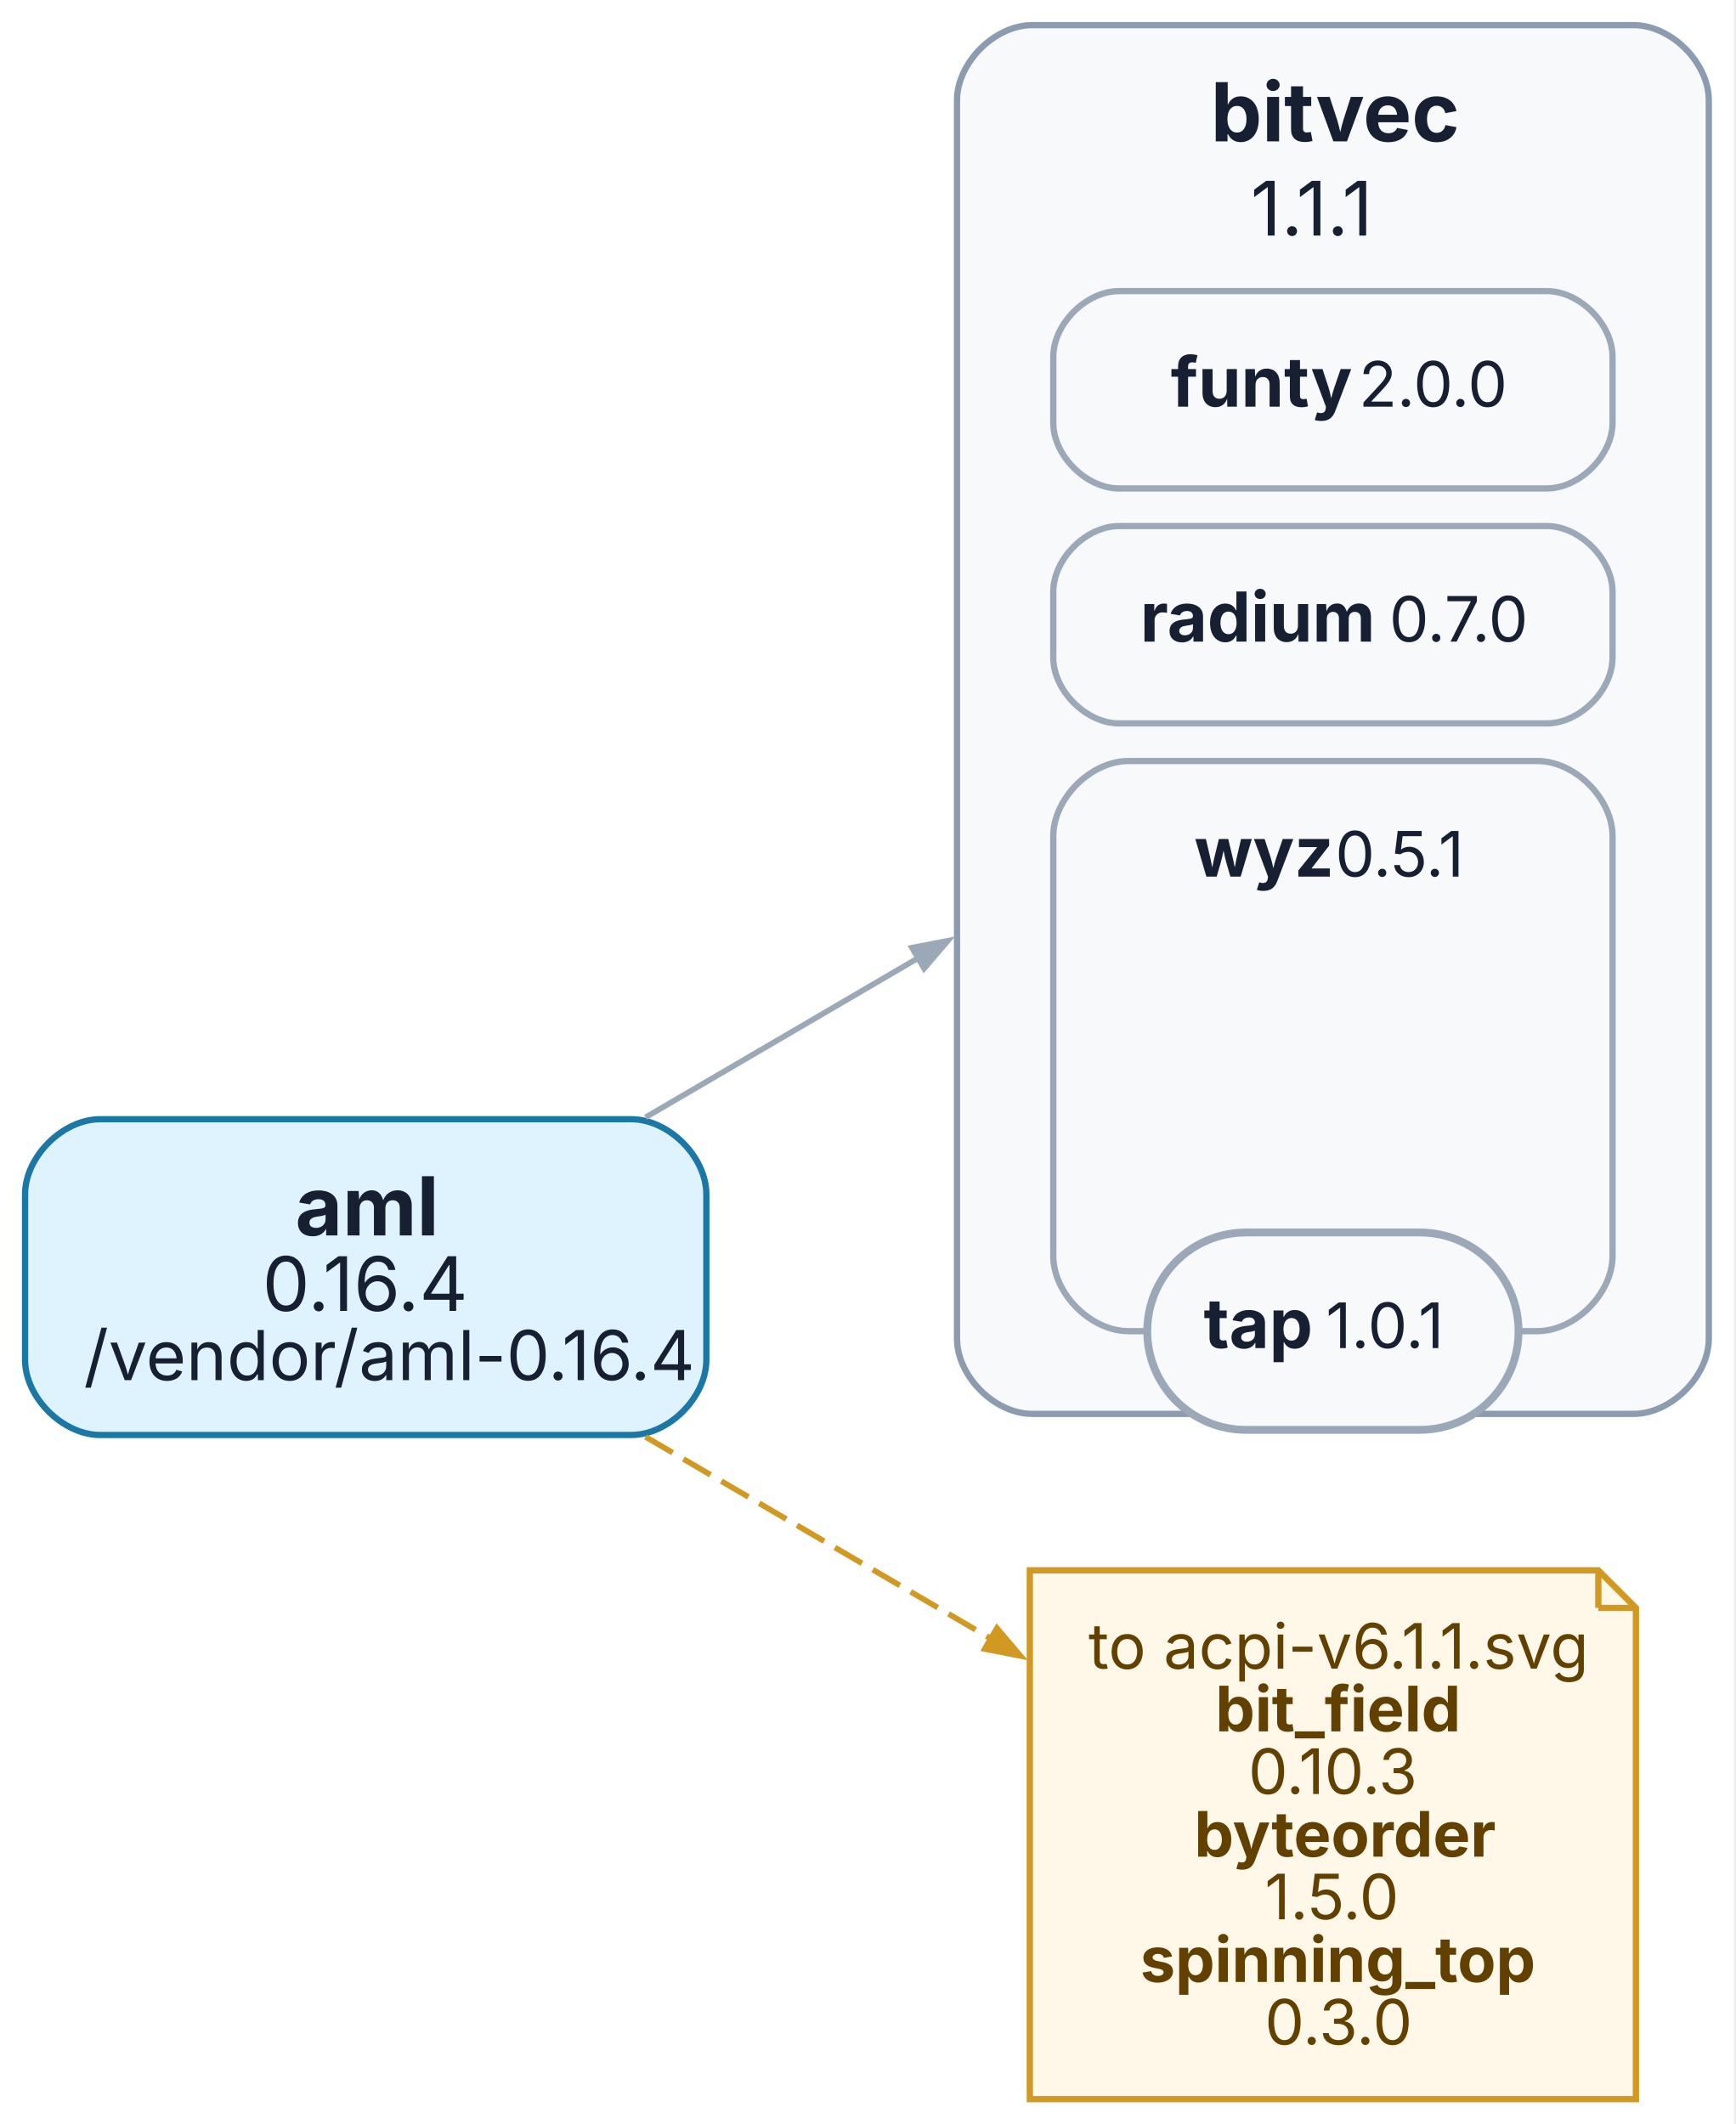
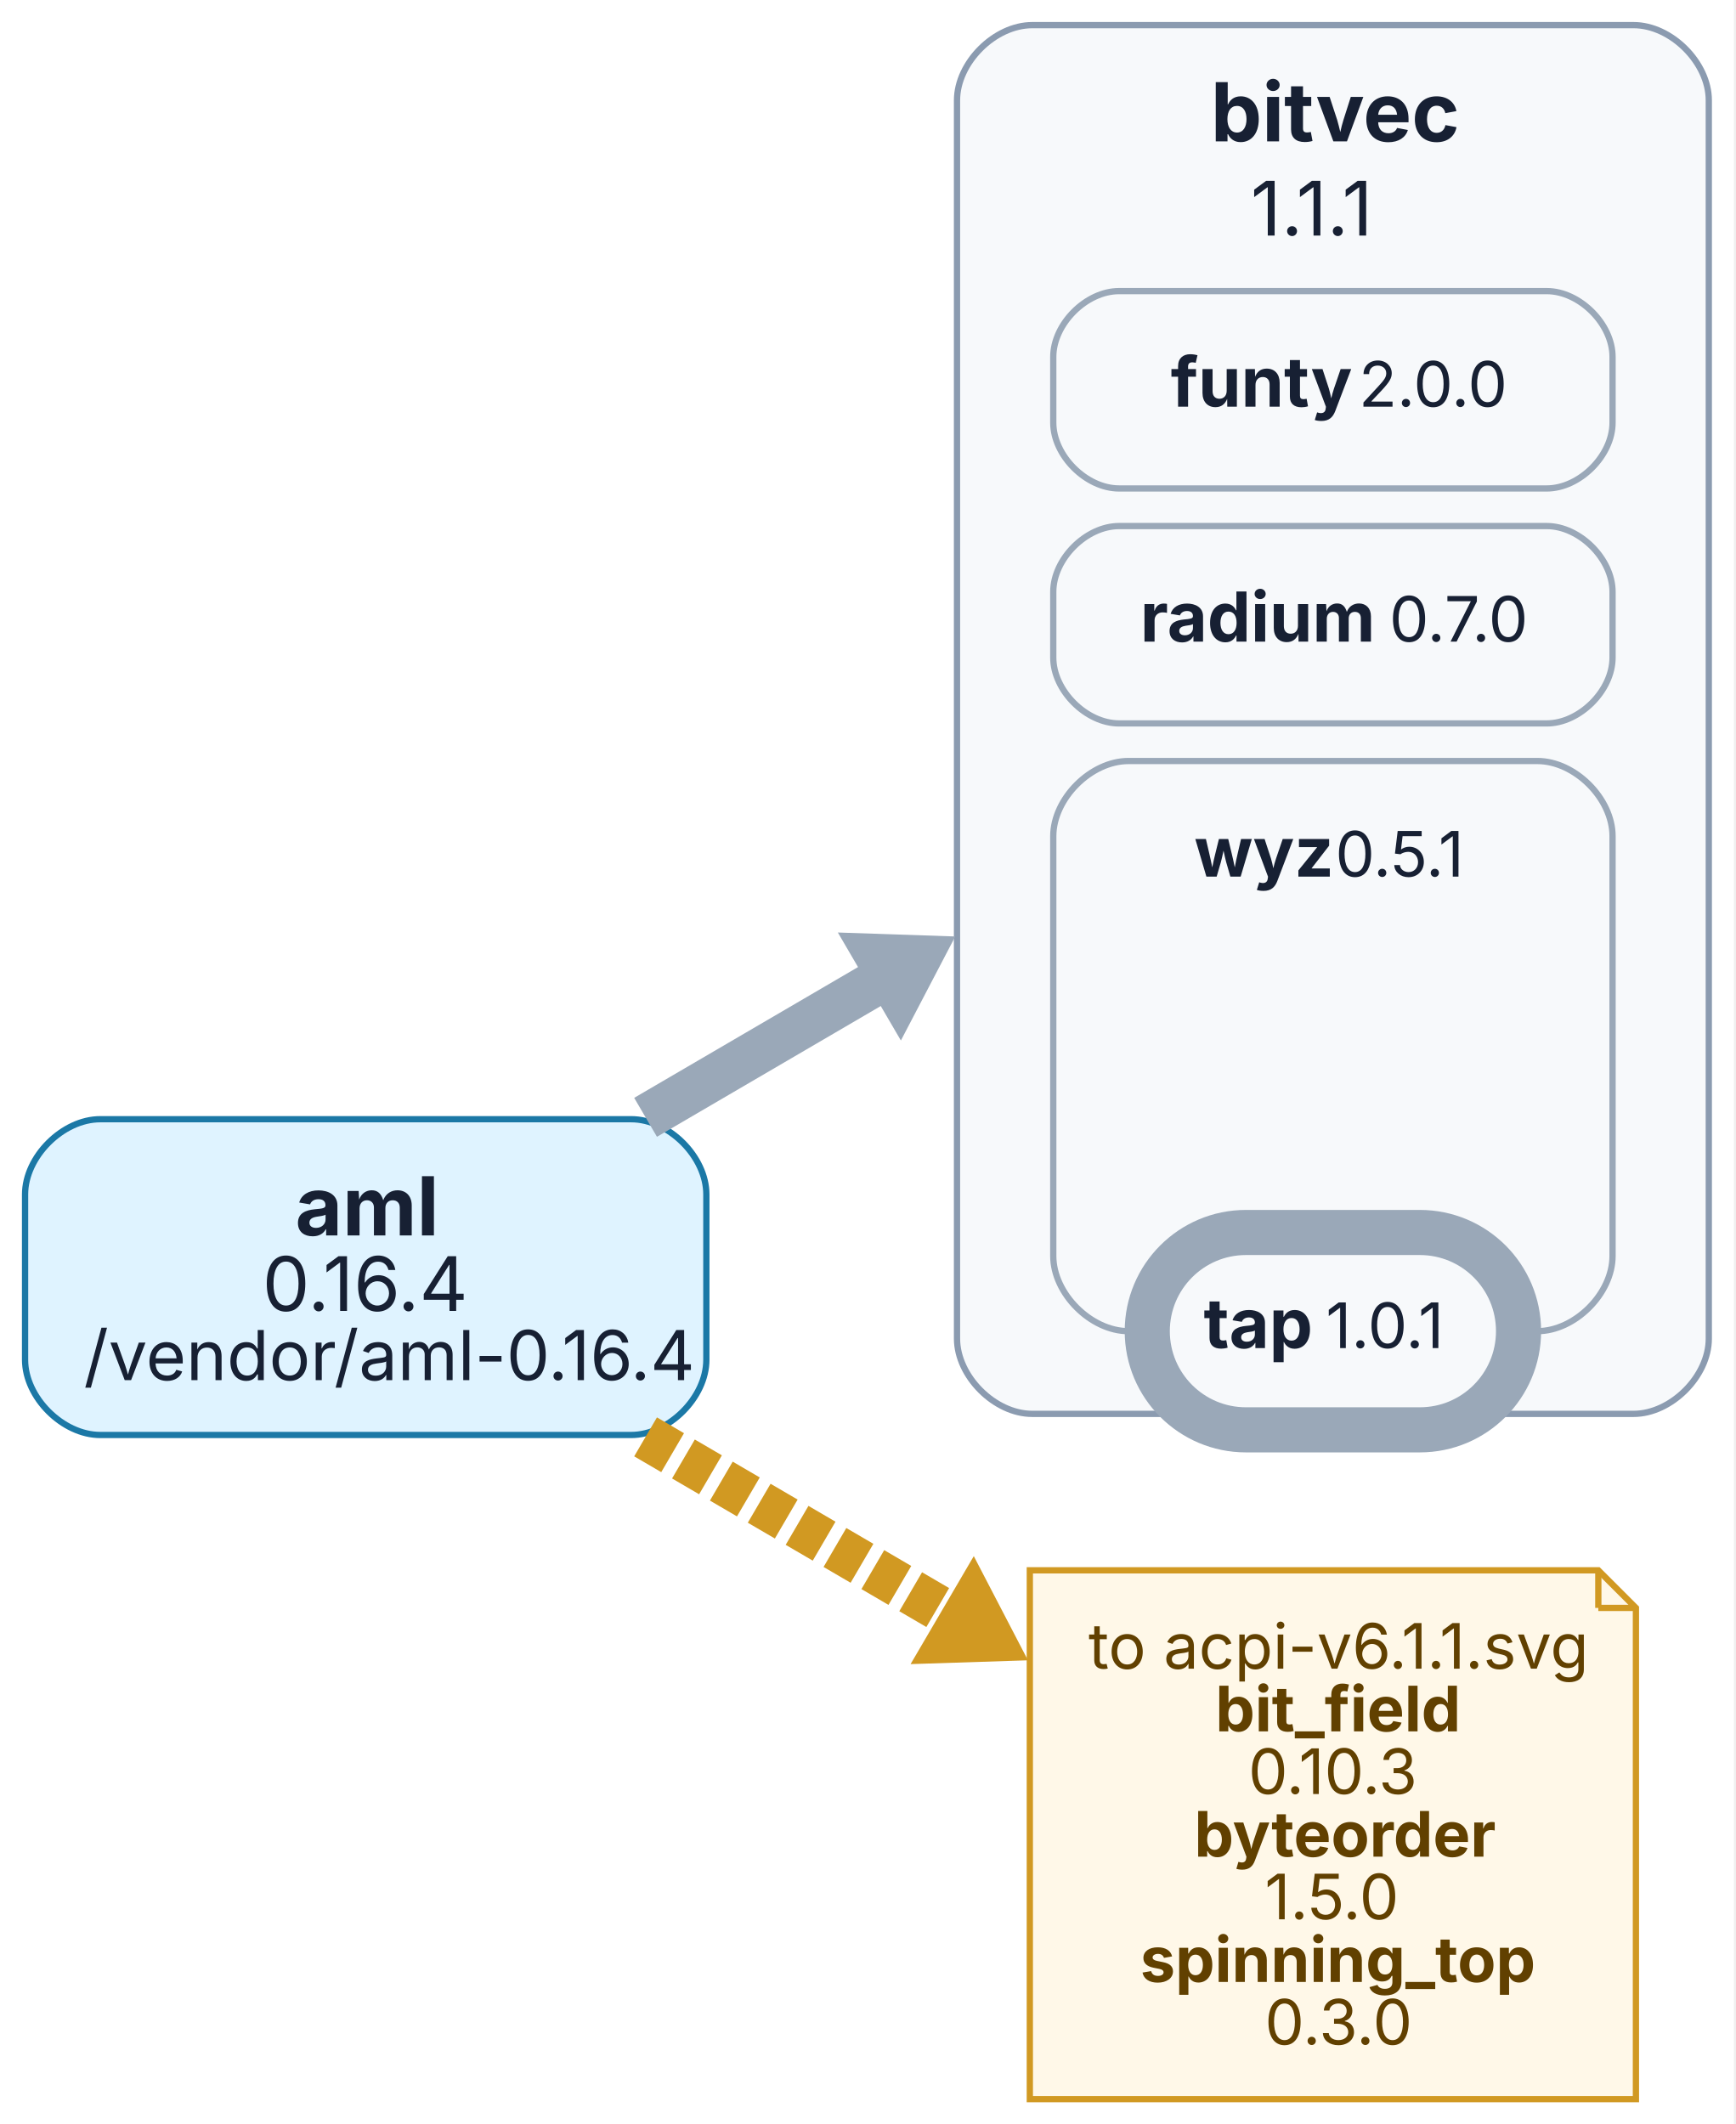
<svg xmlns="http://www.w3.org/2000/svg" width="277pt" height="339pt" viewBox="0.00 0.00 277.00 339.00">
  <g id="graph0" class="graph" transform="scale(1 1) rotate(0) translate(4 335.03)">
    <polygon fill="white" stroke="none" points="-4,4 -4,-335.03 272.69,-335.03 272.69,4 -4,4" />
    <g id="node1" class="node">
      <path fill="#dff3ff" stroke="#1b78a6" d="M96.72,-156.4C96.72,-156.4 12,-156.4 12,-156.4 6,-156.4 0,-150.4 0,-144.4 0,-144.4 0,-118 0,-118 0,-112 6,-106 12,-106 12,-106 96.72,-106 96.72,-106 102.72,-106 108.72,-112 108.72,-118 108.72,-118 108.72,-144.4 108.72,-144.4 108.72,-150.4 102.72,-156.4 96.72,-156.4" />
      <text xml:space="preserve" text-anchor="start" x="43.11" y="-137.85" font-family="Inter,Arial" font-weight="bold" font-size="13.00" fill="#172033">aml</text>
      <text xml:space="preserve" text-anchor="start" x="37.86" y="-125.8" font-family="Inter,Arial" font-size="12.00" fill="#172033">0.16.4</text>
      <text xml:space="preserve" text-anchor="start" x="9.36" y="-114.75" font-family="Inter,Arial" font-size="11.00" fill="#172033">/vendor/aml-0.16.4</text>
    </g>
    <g id="node2" class="node">
      <path fill="#f7f9fb" stroke="#8b9bb0" d="M256.69,-331.02C256.69,-331.02 160.72,-331.02 160.72,-331.02 154.72,-331.02 148.72,-325.02 148.72,-319.02 148.72,-319.02 148.72,-121.38 148.72,-121.38 148.72,-115.38 154.72,-109.37 160.72,-109.37 160.72,-109.37 256.69,-109.37 256.69,-109.37 262.69,-109.37 268.69,-115.37 268.69,-121.37 268.69,-121.37 268.69,-319.02 268.69,-319.02 268.69,-325.02 262.69,-331.02 256.69,-331.02" />
      <text xml:space="preserve" text-anchor="start" x="189.2" y="-312.47" font-family="Inter,Arial" font-weight="bold" font-size="13.00" fill="#172033">bitvec</text>
      <text xml:space="preserve" text-anchor="start" x="195.58" y="-297.43" font-family="Inter,Arial" font-size="12.00" fill="#172033">1.1.1</text>
      <text xml:space="preserve" text-anchor="start" x="182.83" y="-270.12" font-family="Inter,Arial" font-weight="bold" font-size="11.00" fill="#172033">funty</text>
      <text xml:space="preserve" text-anchor="start" x="209.83" y="-270.12" font-family="Inter,Arial" font-size="10.00" fill="#172033"> </text>
      <text xml:space="preserve" text-anchor="start" x="212.83" y="-270.12" font-family="Inter,Arial" font-size="10.00" fill="#172033">2.0.0</text>
      <path fill="none" stroke="#9aa8b8" d="M174.58,-257.07C174.58,-257.07 242.83,-257.07 242.83,-257.07 248.08,-257.07 253.33,-262.32 253.33,-267.57 253.33,-267.57 253.33,-278.07 253.33,-278.07 253.33,-283.32 248.08,-288.57 242.83,-288.57 242.83,-288.57 174.58,-288.57 174.58,-288.57 169.33,-288.57 164.08,-283.32 164.08,-278.07 164.08,-278.07 164.08,-267.57 164.08,-267.57 164.08,-262.32 169.33,-257.07 174.58,-257.07" />
      <text xml:space="preserve" text-anchor="start" x="177.95" y="-232.62" font-family="Inter,Arial" font-weight="bold" font-size="11.00" fill="#172033">radium</text>
      <text xml:space="preserve" text-anchor="start" x="214.7" y="-232.62" font-family="Inter,Arial" font-size="10.00" fill="#172033"> </text>
      <text xml:space="preserve" text-anchor="start" x="217.7" y="-232.62" font-family="Inter,Arial" font-size="10.00" fill="#172033">0.7.0</text>
      <path fill="none" stroke="#9aa8b8" d="M174.58,-219.57C174.58,-219.57 242.83,-219.57 242.83,-219.57 248.08,-219.57 253.33,-224.82 253.33,-230.07 253.33,-230.07 253.33,-240.57 253.33,-240.57 253.33,-245.82 248.08,-251.07 242.83,-251.07 242.83,-251.07 174.58,-251.07 174.58,-251.07 169.33,-251.07 164.08,-245.82 164.08,-240.57 164.08,-240.57 164.08,-230.07 164.08,-230.07 164.08,-224.82 169.33,-219.57 174.58,-219.57" />
      <text xml:space="preserve" text-anchor="start" x="186.58" y="-195.12" font-family="Inter,Arial" font-weight="bold" font-size="11.00" fill="#172033">wyz</text>
      <text xml:space="preserve" text-anchor="start" x="206.08" y="-195.12" font-family="Inter,Arial" font-size="10.00" fill="#172033"> </text>
      <text xml:space="preserve" text-anchor="start" x="209.08" y="-195.12" font-family="Inter,Arial" font-size="10.00" fill="#172033">0.5.1</text>
      <text xml:space="preserve" text-anchor="start" x="188.08" y="-150.62" font-family="Inter,Arial" font-weight="bold" font-size="11.00" fill="#172033">tap</text>
      <text xml:space="preserve" text-anchor="start" x="204.58" y="-150.62" font-family="Inter,Arial" font-size="10.00" fill="#172033"> </text>
      <text xml:space="preserve" text-anchor="start" x="207.58" y="-150.62" font-family="Inter,Arial" font-size="10.00" fill="#172033">1.0.1</text>
      <path fill="none" stroke="#9aa8b8" d="M189.58,-137.57C189.58,-137.57 227.83,-137.57 227.83,-137.57 233.08,-137.57 238.33,-142.82 238.33,-148.07 238.33,-148.07 238.33,-158.57 238.33,-158.57 238.33,-163.82 233.08,-169.07 227.83,-169.07 227.83,-169.07 189.58,-169.07 189.58,-169.07 184.33,-169.07 179.08,-163.82 179.08,-158.57 179.08,-158.57 179.08,-148.07 179.08,-148.07 179.08,-142.82 184.33,-137.57 189.58,-137.57" />
      <path fill="none" stroke="#9aa8b8" d="M176.08,-122.57C176.08,-122.57 241.33,-122.57 241.33,-122.57 247.33,-122.57 253.33,-128.57 253.33,-134.57 253.33,-134.57 253.33,-201.57 253.33,-201.57 253.33,-207.57 247.33,-213.57 241.33,-213.57 241.33,-213.57 176.08,-213.57 176.08,-213.57 170.08,-213.57 164.08,-207.57 164.08,-201.57 164.08,-201.57 164.08,-134.57 164.08,-134.57 164.08,-128.57 170.08,-122.57 176.08,-122.57" />
    </g>
    <g id="edge1" class="edge">
-       <path fill="none" stroke="#9aa8b8" stroke-width="0.9" d="M99.02,-156.7C112.6,-164.64 127.88,-173.57 142.6,-182.17" />
-       <polygon fill="#9aa8b8" stroke="#9aa8b8" stroke-width="0.9" points="141.53,-183.77 147.25,-184.88 143.47,-180.45 141.53,-183.77" />
+       <path fill="none" stroke="#9aa8b8" stroke-width="7.2" d="M99.02,-156.7C111.16,-163.8 124.66,-171.68 137.9,-179.42" />
+       <polygon fill="#9aa8b8" stroke="#9aa8b8" stroke-width="7.2" points="136.1,-182.38 142.6,-182.16 139.59,-176.4 136.1,-182.38" />
    </g>
    <g id="node3" class="node">
      <polygon fill="#fff8e8" stroke="#d19922" points="251.06,-84.4 160.34,-84.4 160.34,0 257.06,0 257.06,-78.4 251.06,-84.4" />
      <polyline fill="none" stroke="#d19922" points="251.06,-84.4 251.06,-78.4" />
      <polyline fill="none" stroke="#d19922" points="257.06,-78.4 251.06,-78.4" />
      <text xml:space="preserve" text-anchor="start" x="169.7" y="-68.7" font-family="Inter,Arial" font-size="10.00" fill="#614000">to acpi-v6.1.1.svg</text>
      <text xml:space="preserve" text-anchor="start" x="189.95" y="-58.7" font-family="Inter,Arial" font-weight="bold" font-size="10.00" fill="#614000">bit_field</text>
      <text xml:space="preserve" text-anchor="start" x="195.2" y="-48.7" font-family="Inter,Arial" font-size="10.00" fill="#614000">0.10.3</text>
      <text xml:space="preserve" text-anchor="start" x="186.58" y="-38.7" font-family="Inter,Arial" font-weight="bold" font-size="10.00" fill="#614000">byteorder</text>
      <text xml:space="preserve" text-anchor="start" x="197.83" y="-28.7" font-family="Inter,Arial" font-size="10.00" fill="#614000">1.5.0</text>
      <text xml:space="preserve" text-anchor="start" x="177.95" y="-18.7" font-family="Inter,Arial" font-weight="bold" font-size="10.00" fill="#614000">spinning_top</text>
      <text xml:space="preserve" text-anchor="start" x="197.83" y="-8.7" font-family="Inter,Arial" font-size="10.00" fill="#614000">0.3.0</text>
    </g>
    <g id="edge2" class="edge">
-       <path fill="none" stroke="#d19922" stroke-width="0.9" stroke-dasharray="5,2" d="M99.02,-105.7C116.31,-95.59 136.35,-83.89 154.48,-73.29" />
-       <polygon fill="#d19922" stroke="#d19922" stroke-width="0.9" points="155.09,-75.17 158.86,-70.73 153.14,-71.85 155.09,-75.17" />
+       <path fill="none" stroke="#d19922" stroke-width="7.2" stroke-dasharray="5,2" d="M99.02,-105.7C114.82,-96.47 132.91,-85.89 149.75,-76.06" />
+       <polygon fill="#d19922" stroke="#d19922" stroke-width="7.2" points="151.21,-79.22 154.21,-73.45 147.71,-73.24 151.21,-79.22" />
    </g>
    <g id="nested-shared-leaf-badges" class="nested-shared-leaf-badges" pointer-events="none">
      <g>
        <rect x="177.83" y="-170.32" width="61.75" height="34.00" fill="#f7f9fb" stroke="none" />
-         <rect x="179.08" y="-138.32" width="59.25" height="31.50" rx="15.75" ry="15.75" fill="#f7f9fb" stroke="#9aa8b8" stroke-opacity="1" stroke-width="1.25" />
+         <rect x="179.08" y="-138.32" width="59.25" height="31.50" rx="15.75" ry="15.75" fill="#f7f9fb" stroke="#9aa8b8" stroke-opacity="1" stroke-width="7.2" />
        <text xml:space="preserve" text-anchor="start" x="188.08" y="-119.87" font-family="Inter,Arial" font-weight="bold" font-size="11.00" fill="#172033">tap</text>
        <text xml:space="preserve" text-anchor="start" x="204.58" y="-119.87" font-family="Inter,Arial" font-size="10.00" fill="#172033"> </text>
        <text xml:space="preserve" text-anchor="start" x="207.58" y="-119.87" font-family="Inter,Arial" font-size="10.00" fill="#172033">1.0.1</text>
      </g>
    </g>
  </g>
</svg>
